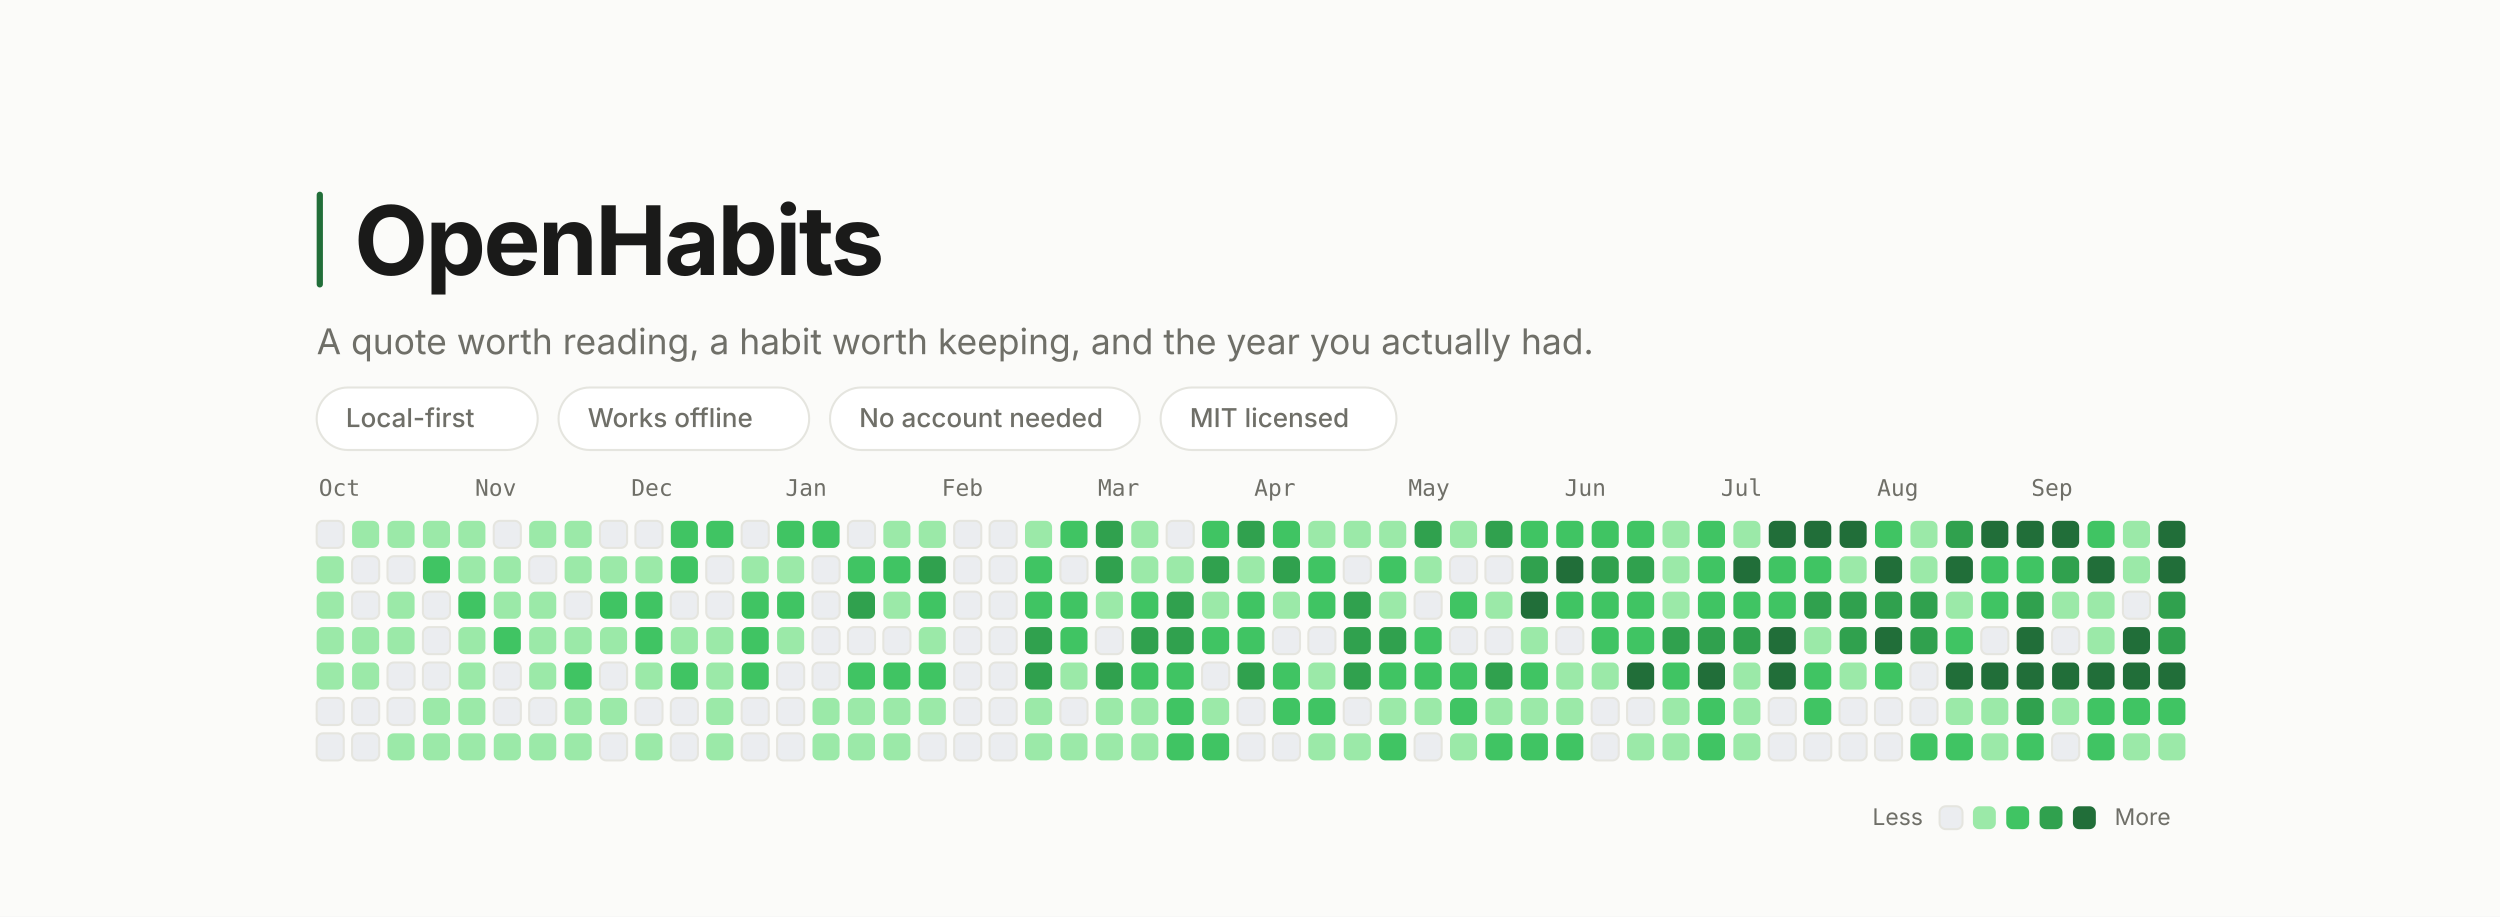
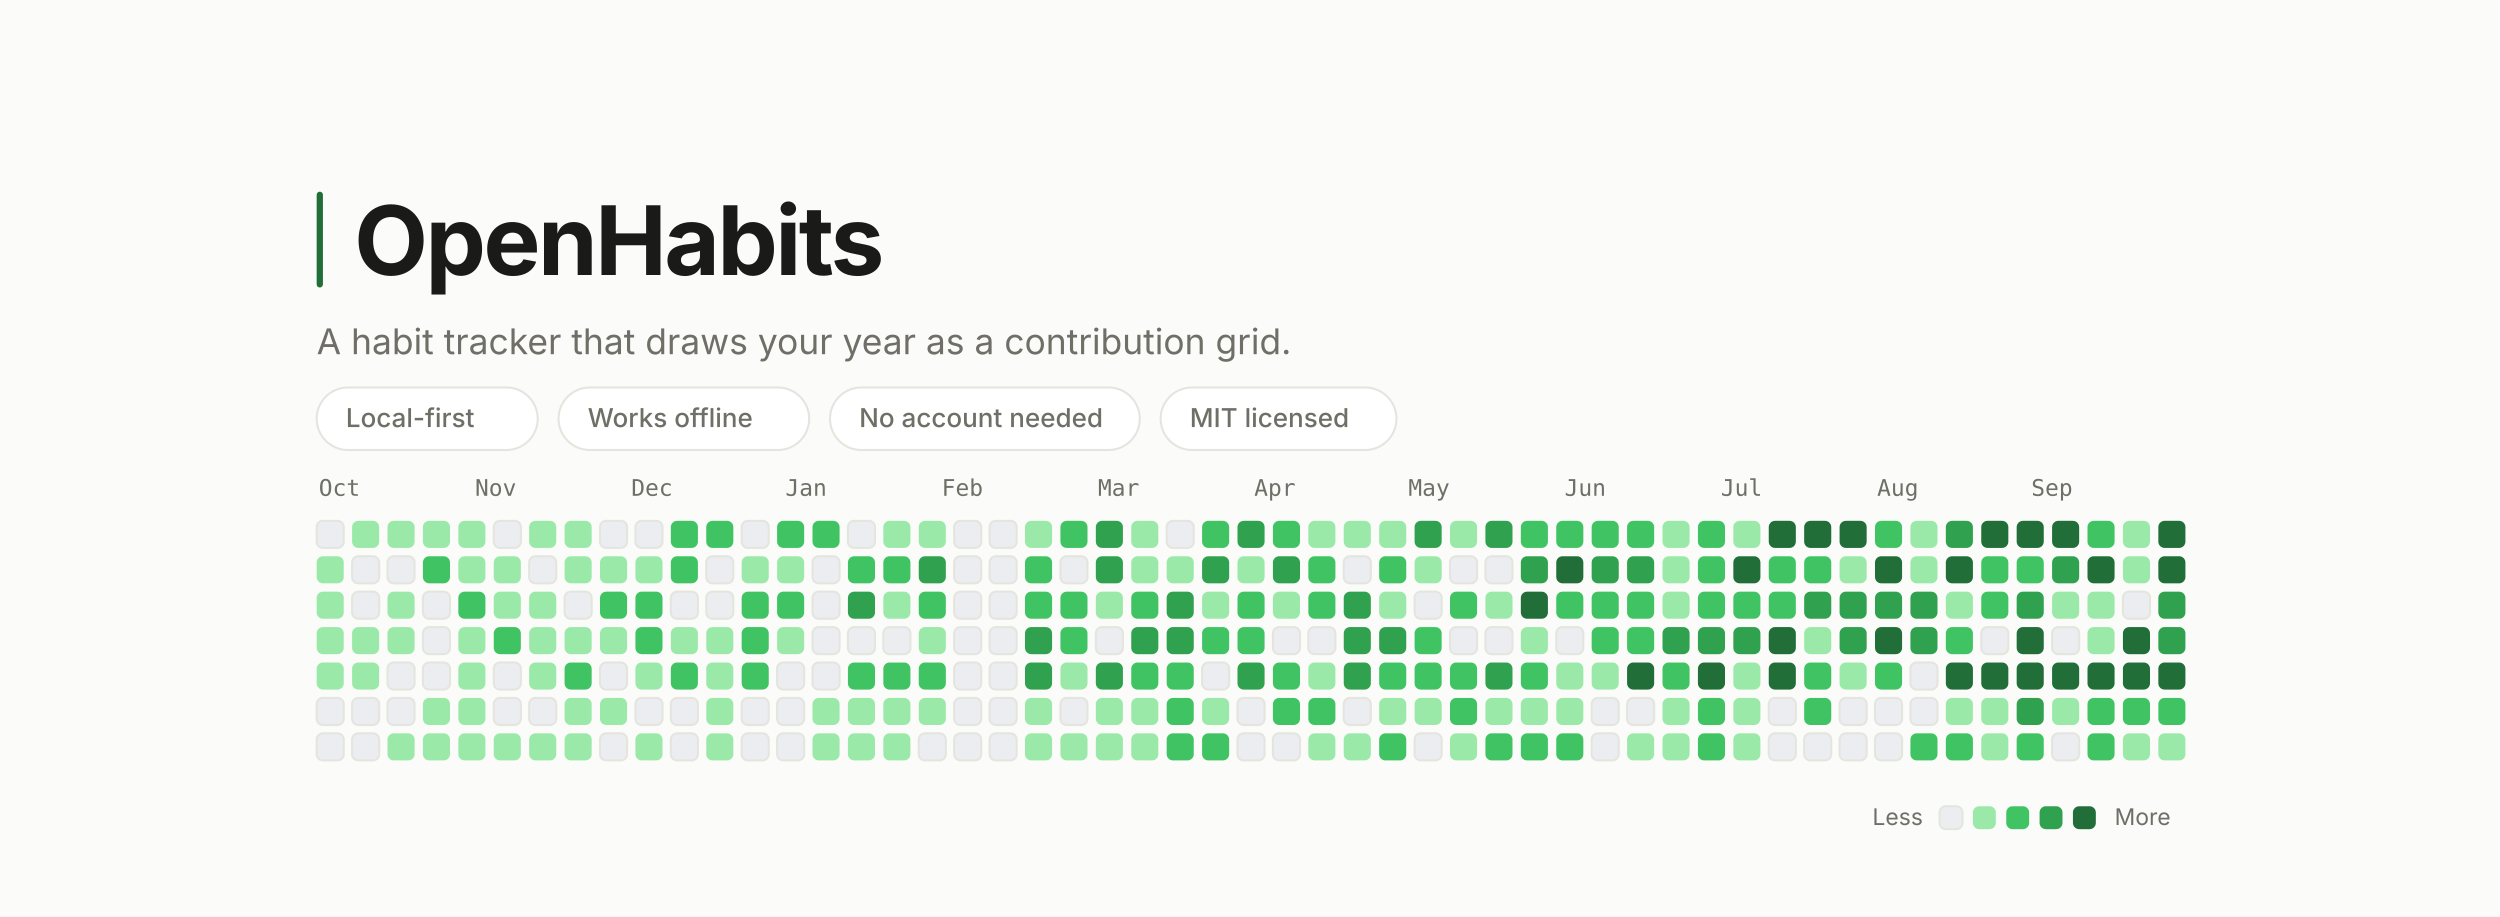
<svg xmlns="http://www.w3.org/2000/svg" width="1200" height="440" viewBox="0 0 1200 440" role="img">
  <rect x="0" y="0" width="1200" height="440" rx="0" fill="#fbfbf9" />
  <rect x="152" y="92" width="3" height="46" rx="1.5" fill="#216e39" />
  <text x="170" y="132" font-family="-apple-system, BlinkMacSystemFont, Segoe UI, Inter, Roboto, Helvetica, Arial, sans-serif" font-size="46" fill="#1a1a19" font-weight="700" letter-spacing="-1.2">OpenHabits</text>
-   <text x="152" y="170" font-family="-apple-system, BlinkMacSystemFont, Segoe UI, Inter, Roboto, Helvetica, Arial, sans-serif" font-size="17" fill="#6f6f68" font-weight="400">A quote worth reading, a habit worth keeping, and the year you actually had.</text>
+   <text x="152" y="170" font-family="-apple-system, BlinkMacSystemFont, Segoe UI, Inter, Roboto, Helvetica, Arial, sans-serif" font-size="17" fill="#6f6f68" font-weight="400">A habit tracker that draws your year as a contribution grid.</text>
  <rect x="152" y="186" width="106.1" height="30" rx="15" fill="#ffffff" stroke="#e5e5df" stroke-width="1" />
  <text x="166" y="205" font-family="-apple-system, BlinkMacSystemFont, Segoe UI, Inter, Roboto, Helvetica, Arial, sans-serif" font-size="12.5" fill="#6f6f68" font-weight="500">Local-first</text>
  <rect x="268.1" y="186" width="120.3" height="30" rx="15" fill="#ffffff" stroke="#e5e5df" stroke-width="1" />
  <text x="282.1" y="205" font-family="-apple-system, BlinkMacSystemFont, Segoe UI, Inter, Roboto, Helvetica, Arial, sans-serif" font-size="12.5" fill="#6f6f68" font-weight="500">Works offline</text>
  <rect x="398.4" y="186" width="148.7" height="30" rx="15" fill="#ffffff" stroke="#e5e5df" stroke-width="1" />
  <text x="412.4" y="205" font-family="-apple-system, BlinkMacSystemFont, Segoe UI, Inter, Roboto, Helvetica, Arial, sans-serif" font-size="12.5" fill="#6f6f68" font-weight="500">No account needed</text>
  <rect x="557.1" y="186" width="113.2" height="30" rx="15" fill="#ffffff" stroke="#e5e5df" stroke-width="1" />
  <text x="571.1" y="205" font-family="-apple-system, BlinkMacSystemFont, Segoe UI, Inter, Roboto, Helvetica, Arial, sans-serif" font-size="12.5" fill="#6f6f68" font-weight="500">MIT licensed</text>
  <text x="153" y="238" font-family="ui-monospace, SFMono-Regular, Menlo, Consolas, monospace" font-size="11" fill="#6f6f68" font-weight="400">Oct</text>
  <text x="228" y="238" font-family="ui-monospace, SFMono-Regular, Menlo, Consolas, monospace" font-size="11" fill="#6f6f68" font-weight="400">Nov</text>
  <text x="303" y="238" font-family="ui-monospace, SFMono-Regular, Menlo, Consolas, monospace" font-size="11" fill="#6f6f68" font-weight="400">Dec</text>
  <text x="377" y="238" font-family="ui-monospace, SFMono-Regular, Menlo, Consolas, monospace" font-size="11" fill="#6f6f68" font-weight="400">Jan</text>
  <text x="452" y="238" font-family="ui-monospace, SFMono-Regular, Menlo, Consolas, monospace" font-size="11" fill="#6f6f68" font-weight="400">Feb</text>
  <text x="527" y="238" font-family="ui-monospace, SFMono-Regular, Menlo, Consolas, monospace" font-size="11" fill="#6f6f68" font-weight="400">Mar</text>
  <text x="602" y="238" font-family="ui-monospace, SFMono-Regular, Menlo, Consolas, monospace" font-size="11" fill="#6f6f68" font-weight="400">Apr</text>
  <text x="676" y="238" font-family="ui-monospace, SFMono-Regular, Menlo, Consolas, monospace" font-size="11" fill="#6f6f68" font-weight="400">May</text>
  <text x="751" y="238" font-family="ui-monospace, SFMono-Regular, Menlo, Consolas, monospace" font-size="11" fill="#6f6f68" font-weight="400">Jun</text>
  <text x="826" y="238" font-family="ui-monospace, SFMono-Regular, Menlo, Consolas, monospace" font-size="11" fill="#6f6f68" font-weight="400">Jul</text>
  <text x="901" y="238" font-family="ui-monospace, SFMono-Regular, Menlo, Consolas, monospace" font-size="11" fill="#6f6f68" font-weight="400">Aug</text>
  <text x="975" y="238" font-family="ui-monospace, SFMono-Regular, Menlo, Consolas, monospace" font-size="11" fill="#6f6f68" font-weight="400">Sep</text>
  <rect x="152" y="250" width="13" height="13" rx="3" fill="#ebedf0" stroke="#e5e5df" stroke-width="1" />
  <rect x="152" y="267" width="13" height="13" rx="3" fill="#9be9a8" />
  <rect x="152" y="284" width="13" height="13" rx="3" fill="#9be9a8" />
  <rect x="152" y="301" width="13" height="13" rx="3" fill="#9be9a8" />
  <rect x="152" y="318" width="13" height="13" rx="3" fill="#9be9a8" />
  <rect x="152" y="335" width="13" height="13" rx="3" fill="#ebedf0" stroke="#e5e5df" stroke-width="1" />
  <rect x="152" y="352" width="13" height="13" rx="3" fill="#ebedf0" stroke="#e5e5df" stroke-width="1" />
  <rect x="169" y="250" width="13" height="13" rx="3" fill="#9be9a8" />
  <rect x="169" y="267" width="13" height="13" rx="3" fill="#ebedf0" stroke="#e5e5df" stroke-width="1" />
  <rect x="169" y="284" width="13" height="13" rx="3" fill="#ebedf0" stroke="#e5e5df" stroke-width="1" />
  <rect x="169" y="301" width="13" height="13" rx="3" fill="#9be9a8" />
  <rect x="169" y="318" width="13" height="13" rx="3" fill="#9be9a8" />
  <rect x="169" y="335" width="13" height="13" rx="3" fill="#ebedf0" stroke="#e5e5df" stroke-width="1" />
  <rect x="169" y="352" width="13" height="13" rx="3" fill="#ebedf0" stroke="#e5e5df" stroke-width="1" />
  <rect x="186" y="250" width="13" height="13" rx="3" fill="#9be9a8" />
  <rect x="186" y="267" width="13" height="13" rx="3" fill="#ebedf0" stroke="#e5e5df" stroke-width="1" />
  <rect x="186" y="284" width="13" height="13" rx="3" fill="#9be9a8" />
  <rect x="186" y="301" width="13" height="13" rx="3" fill="#9be9a8" />
  <rect x="186" y="318" width="13" height="13" rx="3" fill="#ebedf0" stroke="#e5e5df" stroke-width="1" />
  <rect x="186" y="335" width="13" height="13" rx="3" fill="#ebedf0" stroke="#e5e5df" stroke-width="1" />
  <rect x="186" y="352" width="13" height="13" rx="3" fill="#9be9a8" />
  <rect x="203" y="250" width="13" height="13" rx="3" fill="#9be9a8" />
  <rect x="203" y="267" width="13" height="13" rx="3" fill="#40c463" />
  <rect x="203" y="284" width="13" height="13" rx="3" fill="#ebedf0" stroke="#e5e5df" stroke-width="1" />
  <rect x="203" y="301" width="13" height="13" rx="3" fill="#ebedf0" stroke="#e5e5df" stroke-width="1" />
  <rect x="203" y="318" width="13" height="13" rx="3" fill="#ebedf0" stroke="#e5e5df" stroke-width="1" />
  <rect x="203" y="335" width="13" height="13" rx="3" fill="#9be9a8" />
  <rect x="203" y="352" width="13" height="13" rx="3" fill="#9be9a8" />
  <rect x="220" y="250" width="13" height="13" rx="3" fill="#9be9a8" />
  <rect x="220" y="267" width="13" height="13" rx="3" fill="#9be9a8" />
  <rect x="220" y="284" width="13" height="13" rx="3" fill="#40c463" />
  <rect x="220" y="301" width="13" height="13" rx="3" fill="#9be9a8" />
  <rect x="220" y="318" width="13" height="13" rx="3" fill="#9be9a8" />
  <rect x="220" y="335" width="13" height="13" rx="3" fill="#9be9a8" />
  <rect x="220" y="352" width="13" height="13" rx="3" fill="#9be9a8" />
  <rect x="237" y="250" width="13" height="13" rx="3" fill="#ebedf0" stroke="#e5e5df" stroke-width="1" />
  <rect x="237" y="267" width="13" height="13" rx="3" fill="#9be9a8" />
  <rect x="237" y="284" width="13" height="13" rx="3" fill="#9be9a8" />
  <rect x="237" y="301" width="13" height="13" rx="3" fill="#40c463" />
  <rect x="237" y="318" width="13" height="13" rx="3" fill="#ebedf0" stroke="#e5e5df" stroke-width="1" />
  <rect x="237" y="335" width="13" height="13" rx="3" fill="#ebedf0" stroke="#e5e5df" stroke-width="1" />
  <rect x="237" y="352" width="13" height="13" rx="3" fill="#9be9a8" />
  <rect x="254" y="250" width="13" height="13" rx="3" fill="#9be9a8" />
  <rect x="254" y="267" width="13" height="13" rx="3" fill="#ebedf0" stroke="#e5e5df" stroke-width="1" />
  <rect x="254" y="284" width="13" height="13" rx="3" fill="#9be9a8" />
  <rect x="254" y="301" width="13" height="13" rx="3" fill="#9be9a8" />
  <rect x="254" y="318" width="13" height="13" rx="3" fill="#9be9a8" />
  <rect x="254" y="335" width="13" height="13" rx="3" fill="#ebedf0" stroke="#e5e5df" stroke-width="1" />
  <rect x="254" y="352" width="13" height="13" rx="3" fill="#9be9a8" />
  <rect x="271" y="250" width="13" height="13" rx="3" fill="#9be9a8" />
  <rect x="271" y="267" width="13" height="13" rx="3" fill="#9be9a8" />
  <rect x="271" y="284" width="13" height="13" rx="3" fill="#ebedf0" stroke="#e5e5df" stroke-width="1" />
  <rect x="271" y="301" width="13" height="13" rx="3" fill="#9be9a8" />
  <rect x="271" y="318" width="13" height="13" rx="3" fill="#40c463" />
  <rect x="271" y="335" width="13" height="13" rx="3" fill="#9be9a8" />
  <rect x="271" y="352" width="13" height="13" rx="3" fill="#9be9a8" />
  <rect x="288" y="250" width="13" height="13" rx="3" fill="#ebedf0" stroke="#e5e5df" stroke-width="1" />
  <rect x="288" y="267" width="13" height="13" rx="3" fill="#9be9a8" />
  <rect x="288" y="284" width="13" height="13" rx="3" fill="#40c463" />
  <rect x="288" y="301" width="13" height="13" rx="3" fill="#9be9a8" />
  <rect x="288" y="318" width="13" height="13" rx="3" fill="#ebedf0" stroke="#e5e5df" stroke-width="1" />
  <rect x="288" y="335" width="13" height="13" rx="3" fill="#9be9a8" />
  <rect x="288" y="352" width="13" height="13" rx="3" fill="#ebedf0" stroke="#e5e5df" stroke-width="1" />
  <rect x="305" y="250" width="13" height="13" rx="3" fill="#ebedf0" stroke="#e5e5df" stroke-width="1" />
  <rect x="305" y="267" width="13" height="13" rx="3" fill="#9be9a8" />
  <rect x="305" y="284" width="13" height="13" rx="3" fill="#40c463" />
  <rect x="305" y="301" width="13" height="13" rx="3" fill="#40c463" />
  <rect x="305" y="318" width="13" height="13" rx="3" fill="#9be9a8" />
  <rect x="305" y="335" width="13" height="13" rx="3" fill="#ebedf0" stroke="#e5e5df" stroke-width="1" />
  <rect x="305" y="352" width="13" height="13" rx="3" fill="#9be9a8" />
  <rect x="322" y="250" width="13" height="13" rx="3" fill="#40c463" />
  <rect x="322" y="267" width="13" height="13" rx="3" fill="#40c463" />
  <rect x="322" y="284" width="13" height="13" rx="3" fill="#ebedf0" stroke="#e5e5df" stroke-width="1" />
  <rect x="322" y="301" width="13" height="13" rx="3" fill="#9be9a8" />
  <rect x="322" y="318" width="13" height="13" rx="3" fill="#40c463" />
  <rect x="322" y="335" width="13" height="13" rx="3" fill="#ebedf0" stroke="#e5e5df" stroke-width="1" />
  <rect x="322" y="352" width="13" height="13" rx="3" fill="#ebedf0" stroke="#e5e5df" stroke-width="1" />
  <rect x="339" y="250" width="13" height="13" rx="3" fill="#40c463" />
  <rect x="339" y="267" width="13" height="13" rx="3" fill="#ebedf0" stroke="#e5e5df" stroke-width="1" />
  <rect x="339" y="284" width="13" height="13" rx="3" fill="#ebedf0" stroke="#e5e5df" stroke-width="1" />
  <rect x="339" y="301" width="13" height="13" rx="3" fill="#9be9a8" />
  <rect x="339" y="318" width="13" height="13" rx="3" fill="#9be9a8" />
  <rect x="339" y="335" width="13" height="13" rx="3" fill="#9be9a8" />
  <rect x="339" y="352" width="13" height="13" rx="3" fill="#9be9a8" />
  <rect x="356" y="250" width="13" height="13" rx="3" fill="#ebedf0" stroke="#e5e5df" stroke-width="1" />
  <rect x="356" y="267" width="13" height="13" rx="3" fill="#9be9a8" />
  <rect x="356" y="284" width="13" height="13" rx="3" fill="#40c463" />
  <rect x="356" y="301" width="13" height="13" rx="3" fill="#40c463" />
  <rect x="356" y="318" width="13" height="13" rx="3" fill="#40c463" />
  <rect x="356" y="335" width="13" height="13" rx="3" fill="#ebedf0" stroke="#e5e5df" stroke-width="1" />
  <rect x="356" y="352" width="13" height="13" rx="3" fill="#ebedf0" stroke="#e5e5df" stroke-width="1" />
  <rect x="373" y="250" width="13" height="13" rx="3" fill="#40c463" />
  <rect x="373" y="267" width="13" height="13" rx="3" fill="#9be9a8" />
  <rect x="373" y="284" width="13" height="13" rx="3" fill="#40c463" />
  <rect x="373" y="301" width="13" height="13" rx="3" fill="#9be9a8" />
  <rect x="373" y="318" width="13" height="13" rx="3" fill="#ebedf0" stroke="#e5e5df" stroke-width="1" />
  <rect x="373" y="335" width="13" height="13" rx="3" fill="#ebedf0" stroke="#e5e5df" stroke-width="1" />
  <rect x="373" y="352" width="13" height="13" rx="3" fill="#ebedf0" stroke="#e5e5df" stroke-width="1" />
  <rect x="390" y="250" width="13" height="13" rx="3" fill="#40c463" />
  <rect x="390" y="267" width="13" height="13" rx="3" fill="#ebedf0" stroke="#e5e5df" stroke-width="1" />
  <rect x="390" y="284" width="13" height="13" rx="3" fill="#ebedf0" stroke="#e5e5df" stroke-width="1" />
  <rect x="390" y="301" width="13" height="13" rx="3" fill="#ebedf0" stroke="#e5e5df" stroke-width="1" />
  <rect x="390" y="318" width="13" height="13" rx="3" fill="#ebedf0" stroke="#e5e5df" stroke-width="1" />
  <rect x="390" y="335" width="13" height="13" rx="3" fill="#9be9a8" />
  <rect x="390" y="352" width="13" height="13" rx="3" fill="#9be9a8" />
  <rect x="407" y="250" width="13" height="13" rx="3" fill="#ebedf0" stroke="#e5e5df" stroke-width="1" />
  <rect x="407" y="267" width="13" height="13" rx="3" fill="#40c463" />
  <rect x="407" y="284" width="13" height="13" rx="3" fill="#30a14e" />
  <rect x="407" y="301" width="13" height="13" rx="3" fill="#ebedf0" stroke="#e5e5df" stroke-width="1" />
  <rect x="407" y="318" width="13" height="13" rx="3" fill="#40c463" />
  <rect x="407" y="335" width="13" height="13" rx="3" fill="#9be9a8" />
  <rect x="407" y="352" width="13" height="13" rx="3" fill="#9be9a8" />
  <rect x="424" y="250" width="13" height="13" rx="3" fill="#9be9a8" />
  <rect x="424" y="267" width="13" height="13" rx="3" fill="#40c463" />
  <rect x="424" y="284" width="13" height="13" rx="3" fill="#9be9a8" />
  <rect x="424" y="301" width="13" height="13" rx="3" fill="#ebedf0" stroke="#e5e5df" stroke-width="1" />
  <rect x="424" y="318" width="13" height="13" rx="3" fill="#40c463" />
  <rect x="424" y="335" width="13" height="13" rx="3" fill="#9be9a8" />
  <rect x="424" y="352" width="13" height="13" rx="3" fill="#9be9a8" />
  <rect x="441" y="250" width="13" height="13" rx="3" fill="#9be9a8" />
  <rect x="441" y="267" width="13" height="13" rx="3" fill="#30a14e" />
  <rect x="441" y="284" width="13" height="13" rx="3" fill="#40c463" />
  <rect x="441" y="301" width="13" height="13" rx="3" fill="#9be9a8" />
  <rect x="441" y="318" width="13" height="13" rx="3" fill="#40c463" />
  <rect x="441" y="335" width="13" height="13" rx="3" fill="#9be9a8" />
  <rect x="441" y="352" width="13" height="13" rx="3" fill="#ebedf0" stroke="#e5e5df" stroke-width="1" />
  <rect x="458" y="250" width="13" height="13" rx="3" fill="#ebedf0" stroke="#e5e5df" stroke-width="1" />
  <rect x="458" y="267" width="13" height="13" rx="3" fill="#ebedf0" stroke="#e5e5df" stroke-width="1" />
  <rect x="458" y="284" width="13" height="13" rx="3" fill="#ebedf0" stroke="#e5e5df" stroke-width="1" />
  <rect x="458" y="301" width="13" height="13" rx="3" fill="#ebedf0" stroke="#e5e5df" stroke-width="1" />
  <rect x="458" y="318" width="13" height="13" rx="3" fill="#ebedf0" stroke="#e5e5df" stroke-width="1" />
  <rect x="458" y="335" width="13" height="13" rx="3" fill="#ebedf0" stroke="#e5e5df" stroke-width="1" />
  <rect x="458" y="352" width="13" height="13" rx="3" fill="#ebedf0" stroke="#e5e5df" stroke-width="1" />
  <rect x="475" y="250" width="13" height="13" rx="3" fill="#ebedf0" stroke="#e5e5df" stroke-width="1" />
  <rect x="475" y="267" width="13" height="13" rx="3" fill="#ebedf0" stroke="#e5e5df" stroke-width="1" />
  <rect x="475" y="284" width="13" height="13" rx="3" fill="#ebedf0" stroke="#e5e5df" stroke-width="1" />
  <rect x="475" y="301" width="13" height="13" rx="3" fill="#ebedf0" stroke="#e5e5df" stroke-width="1" />
  <rect x="475" y="318" width="13" height="13" rx="3" fill="#ebedf0" stroke="#e5e5df" stroke-width="1" />
  <rect x="475" y="335" width="13" height="13" rx="3" fill="#ebedf0" stroke="#e5e5df" stroke-width="1" />
  <rect x="475" y="352" width="13" height="13" rx="3" fill="#ebedf0" stroke="#e5e5df" stroke-width="1" />
  <rect x="492" y="250" width="13" height="13" rx="3" fill="#9be9a8" />
  <rect x="492" y="267" width="13" height="13" rx="3" fill="#40c463" />
  <rect x="492" y="284" width="13" height="13" rx="3" fill="#40c463" />
  <rect x="492" y="301" width="13" height="13" rx="3" fill="#30a14e" />
  <rect x="492" y="318" width="13" height="13" rx="3" fill="#30a14e" />
  <rect x="492" y="335" width="13" height="13" rx="3" fill="#9be9a8" />
  <rect x="492" y="352" width="13" height="13" rx="3" fill="#9be9a8" />
  <rect x="509" y="250" width="13" height="13" rx="3" fill="#40c463" />
  <rect x="509" y="267" width="13" height="13" rx="3" fill="#ebedf0" stroke="#e5e5df" stroke-width="1" />
  <rect x="509" y="284" width="13" height="13" rx="3" fill="#40c463" />
  <rect x="509" y="301" width="13" height="13" rx="3" fill="#40c463" />
  <rect x="509" y="318" width="13" height="13" rx="3" fill="#9be9a8" />
  <rect x="509" y="335" width="13" height="13" rx="3" fill="#ebedf0" stroke="#e5e5df" stroke-width="1" />
  <rect x="509" y="352" width="13" height="13" rx="3" fill="#9be9a8" />
  <rect x="526" y="250" width="13" height="13" rx="3" fill="#30a14e" />
  <rect x="526" y="267" width="13" height="13" rx="3" fill="#30a14e" />
  <rect x="526" y="284" width="13" height="13" rx="3" fill="#9be9a8" />
  <rect x="526" y="301" width="13" height="13" rx="3" fill="#ebedf0" stroke="#e5e5df" stroke-width="1" />
  <rect x="526" y="318" width="13" height="13" rx="3" fill="#30a14e" />
  <rect x="526" y="335" width="13" height="13" rx="3" fill="#9be9a8" />
  <rect x="526" y="352" width="13" height="13" rx="3" fill="#9be9a8" />
  <rect x="543" y="250" width="13" height="13" rx="3" fill="#9be9a8" />
  <rect x="543" y="267" width="13" height="13" rx="3" fill="#9be9a8" />
  <rect x="543" y="284" width="13" height="13" rx="3" fill="#40c463" />
  <rect x="543" y="301" width="13" height="13" rx="3" fill="#30a14e" />
  <rect x="543" y="318" width="13" height="13" rx="3" fill="#40c463" />
  <rect x="543" y="335" width="13" height="13" rx="3" fill="#9be9a8" />
  <rect x="543" y="352" width="13" height="13" rx="3" fill="#9be9a8" />
  <rect x="560" y="250" width="13" height="13" rx="3" fill="#ebedf0" stroke="#e5e5df" stroke-width="1" />
  <rect x="560" y="267" width="13" height="13" rx="3" fill="#9be9a8" />
  <rect x="560" y="284" width="13" height="13" rx="3" fill="#30a14e" />
  <rect x="560" y="301" width="13" height="13" rx="3" fill="#30a14e" />
  <rect x="560" y="318" width="13" height="13" rx="3" fill="#40c463" />
  <rect x="560" y="335" width="13" height="13" rx="3" fill="#40c463" />
  <rect x="560" y="352" width="13" height="13" rx="3" fill="#40c463" />
  <rect x="577" y="250" width="13" height="13" rx="3" fill="#40c463" />
  <rect x="577" y="267" width="13" height="13" rx="3" fill="#30a14e" />
  <rect x="577" y="284" width="13" height="13" rx="3" fill="#9be9a8" />
  <rect x="577" y="301" width="13" height="13" rx="3" fill="#40c463" />
  <rect x="577" y="318" width="13" height="13" rx="3" fill="#ebedf0" stroke="#e5e5df" stroke-width="1" />
  <rect x="577" y="335" width="13" height="13" rx="3" fill="#9be9a8" />
  <rect x="577" y="352" width="13" height="13" rx="3" fill="#40c463" />
  <rect x="594" y="250" width="13" height="13" rx="3" fill="#30a14e" />
  <rect x="594" y="267" width="13" height="13" rx="3" fill="#9be9a8" />
  <rect x="594" y="284" width="13" height="13" rx="3" fill="#40c463" />
  <rect x="594" y="301" width="13" height="13" rx="3" fill="#40c463" />
  <rect x="594" y="318" width="13" height="13" rx="3" fill="#30a14e" />
  <rect x="594" y="335" width="13" height="13" rx="3" fill="#ebedf0" stroke="#e5e5df" stroke-width="1" />
  <rect x="594" y="352" width="13" height="13" rx="3" fill="#ebedf0" stroke="#e5e5df" stroke-width="1" />
  <rect x="611" y="250" width="13" height="13" rx="3" fill="#40c463" />
  <rect x="611" y="267" width="13" height="13" rx="3" fill="#30a14e" />
  <rect x="611" y="284" width="13" height="13" rx="3" fill="#9be9a8" />
  <rect x="611" y="301" width="13" height="13" rx="3" fill="#ebedf0" stroke="#e5e5df" stroke-width="1" />
  <rect x="611" y="318" width="13" height="13" rx="3" fill="#40c463" />
  <rect x="611" y="335" width="13" height="13" rx="3" fill="#40c463" />
  <rect x="611" y="352" width="13" height="13" rx="3" fill="#ebedf0" stroke="#e5e5df" stroke-width="1" />
  <rect x="628" y="250" width="13" height="13" rx="3" fill="#9be9a8" />
  <rect x="628" y="267" width="13" height="13" rx="3" fill="#40c463" />
  <rect x="628" y="284" width="13" height="13" rx="3" fill="#40c463" />
  <rect x="628" y="301" width="13" height="13" rx="3" fill="#ebedf0" stroke="#e5e5df" stroke-width="1" />
  <rect x="628" y="318" width="13" height="13" rx="3" fill="#9be9a8" />
  <rect x="628" y="335" width="13" height="13" rx="3" fill="#40c463" />
  <rect x="628" y="352" width="13" height="13" rx="3" fill="#9be9a8" />
  <rect x="645" y="250" width="13" height="13" rx="3" fill="#9be9a8" />
  <rect x="645" y="267" width="13" height="13" rx="3" fill="#ebedf0" stroke="#e5e5df" stroke-width="1" />
  <rect x="645" y="284" width="13" height="13" rx="3" fill="#30a14e" />
  <rect x="645" y="301" width="13" height="13" rx="3" fill="#30a14e" />
  <rect x="645" y="318" width="13" height="13" rx="3" fill="#30a14e" />
  <rect x="645" y="335" width="13" height="13" rx="3" fill="#ebedf0" stroke="#e5e5df" stroke-width="1" />
  <rect x="645" y="352" width="13" height="13" rx="3" fill="#9be9a8" />
  <rect x="662" y="250" width="13" height="13" rx="3" fill="#9be9a8" />
  <rect x="662" y="267" width="13" height="13" rx="3" fill="#40c463" />
  <rect x="662" y="284" width="13" height="13" rx="3" fill="#9be9a8" />
  <rect x="662" y="301" width="13" height="13" rx="3" fill="#30a14e" />
  <rect x="662" y="318" width="13" height="13" rx="3" fill="#40c463" />
  <rect x="662" y="335" width="13" height="13" rx="3" fill="#9be9a8" />
  <rect x="662" y="352" width="13" height="13" rx="3" fill="#40c463" />
  <rect x="679" y="250" width="13" height="13" rx="3" fill="#30a14e" />
  <rect x="679" y="267" width="13" height="13" rx="3" fill="#9be9a8" />
  <rect x="679" y="284" width="13" height="13" rx="3" fill="#ebedf0" stroke="#e5e5df" stroke-width="1" />
  <rect x="679" y="301" width="13" height="13" rx="3" fill="#40c463" />
  <rect x="679" y="318" width="13" height="13" rx="3" fill="#40c463" />
  <rect x="679" y="335" width="13" height="13" rx="3" fill="#9be9a8" />
  <rect x="679" y="352" width="13" height="13" rx="3" fill="#ebedf0" stroke="#e5e5df" stroke-width="1" />
  <rect x="696" y="250" width="13" height="13" rx="3" fill="#9be9a8" />
  <rect x="696" y="267" width="13" height="13" rx="3" fill="#ebedf0" stroke="#e5e5df" stroke-width="1" />
  <rect x="696" y="284" width="13" height="13" rx="3" fill="#40c463" />
  <rect x="696" y="301" width="13" height="13" rx="3" fill="#ebedf0" stroke="#e5e5df" stroke-width="1" />
  <rect x="696" y="318" width="13" height="13" rx="3" fill="#40c463" />
  <rect x="696" y="335" width="13" height="13" rx="3" fill="#40c463" />
  <rect x="696" y="352" width="13" height="13" rx="3" fill="#9be9a8" />
  <rect x="713" y="250" width="13" height="13" rx="3" fill="#30a14e" />
  <rect x="713" y="267" width="13" height="13" rx="3" fill="#ebedf0" stroke="#e5e5df" stroke-width="1" />
  <rect x="713" y="284" width="13" height="13" rx="3" fill="#9be9a8" />
  <rect x="713" y="301" width="13" height="13" rx="3" fill="#ebedf0" stroke="#e5e5df" stroke-width="1" />
  <rect x="713" y="318" width="13" height="13" rx="3" fill="#30a14e" />
  <rect x="713" y="335" width="13" height="13" rx="3" fill="#9be9a8" />
  <rect x="713" y="352" width="13" height="13" rx="3" fill="#40c463" />
  <rect x="730" y="250" width="13" height="13" rx="3" fill="#40c463" />
  <rect x="730" y="267" width="13" height="13" rx="3" fill="#30a14e" />
  <rect x="730" y="284" width="13" height="13" rx="3" fill="#216e39" />
  <rect x="730" y="301" width="13" height="13" rx="3" fill="#9be9a8" />
  <rect x="730" y="318" width="13" height="13" rx="3" fill="#40c463" />
  <rect x="730" y="335" width="13" height="13" rx="3" fill="#9be9a8" />
  <rect x="730" y="352" width="13" height="13" rx="3" fill="#40c463" />
  <rect x="747" y="250" width="13" height="13" rx="3" fill="#40c463" />
  <rect x="747" y="267" width="13" height="13" rx="3" fill="#216e39" />
  <rect x="747" y="284" width="13" height="13" rx="3" fill="#40c463" />
  <rect x="747" y="301" width="13" height="13" rx="3" fill="#ebedf0" stroke="#e5e5df" stroke-width="1" />
  <rect x="747" y="318" width="13" height="13" rx="3" fill="#9be9a8" />
  <rect x="747" y="335" width="13" height="13" rx="3" fill="#9be9a8" />
  <rect x="747" y="352" width="13" height="13" rx="3" fill="#40c463" />
  <rect x="764" y="250" width="13" height="13" rx="3" fill="#40c463" />
  <rect x="764" y="267" width="13" height="13" rx="3" fill="#30a14e" />
  <rect x="764" y="284" width="13" height="13" rx="3" fill="#40c463" />
  <rect x="764" y="301" width="13" height="13" rx="3" fill="#40c463" />
  <rect x="764" y="318" width="13" height="13" rx="3" fill="#9be9a8" />
  <rect x="764" y="335" width="13" height="13" rx="3" fill="#ebedf0" stroke="#e5e5df" stroke-width="1" />
  <rect x="764" y="352" width="13" height="13" rx="3" fill="#ebedf0" stroke="#e5e5df" stroke-width="1" />
  <rect x="781" y="250" width="13" height="13" rx="3" fill="#40c463" />
  <rect x="781" y="267" width="13" height="13" rx="3" fill="#30a14e" />
  <rect x="781" y="284" width="13" height="13" rx="3" fill="#40c463" />
  <rect x="781" y="301" width="13" height="13" rx="3" fill="#40c463" />
  <rect x="781" y="318" width="13" height="13" rx="3" fill="#216e39" />
  <rect x="781" y="335" width="13" height="13" rx="3" fill="#ebedf0" stroke="#e5e5df" stroke-width="1" />
  <rect x="781" y="352" width="13" height="13" rx="3" fill="#9be9a8" />
  <rect x="798" y="250" width="13" height="13" rx="3" fill="#9be9a8" />
  <rect x="798" y="267" width="13" height="13" rx="3" fill="#9be9a8" />
  <rect x="798" y="284" width="13" height="13" rx="3" fill="#9be9a8" />
  <rect x="798" y="301" width="13" height="13" rx="3" fill="#30a14e" />
  <rect x="798" y="318" width="13" height="13" rx="3" fill="#40c463" />
  <rect x="798" y="335" width="13" height="13" rx="3" fill="#9be9a8" />
  <rect x="798" y="352" width="13" height="13" rx="3" fill="#9be9a8" />
  <rect x="815" y="250" width="13" height="13" rx="3" fill="#40c463" />
  <rect x="815" y="267" width="13" height="13" rx="3" fill="#40c463" />
  <rect x="815" y="284" width="13" height="13" rx="3" fill="#40c463" />
  <rect x="815" y="301" width="13" height="13" rx="3" fill="#30a14e" />
  <rect x="815" y="318" width="13" height="13" rx="3" fill="#216e39" />
  <rect x="815" y="335" width="13" height="13" rx="3" fill="#40c463" />
  <rect x="815" y="352" width="13" height="13" rx="3" fill="#40c463" />
  <rect x="832" y="250" width="13" height="13" rx="3" fill="#9be9a8" />
  <rect x="832" y="267" width="13" height="13" rx="3" fill="#216e39" />
  <rect x="832" y="284" width="13" height="13" rx="3" fill="#40c463" />
  <rect x="832" y="301" width="13" height="13" rx="3" fill="#30a14e" />
  <rect x="832" y="318" width="13" height="13" rx="3" fill="#9be9a8" />
  <rect x="832" y="335" width="13" height="13" rx="3" fill="#9be9a8" />
  <rect x="832" y="352" width="13" height="13" rx="3" fill="#9be9a8" />
  <rect x="849" y="250" width="13" height="13" rx="3" fill="#216e39" />
  <rect x="849" y="267" width="13" height="13" rx="3" fill="#40c463" />
  <rect x="849" y="284" width="13" height="13" rx="3" fill="#40c463" />
  <rect x="849" y="301" width="13" height="13" rx="3" fill="#216e39" />
  <rect x="849" y="318" width="13" height="13" rx="3" fill="#216e39" />
  <rect x="849" y="335" width="13" height="13" rx="3" fill="#ebedf0" stroke="#e5e5df" stroke-width="1" />
  <rect x="849" y="352" width="13" height="13" rx="3" fill="#ebedf0" stroke="#e5e5df" stroke-width="1" />
  <rect x="866" y="250" width="13" height="13" rx="3" fill="#216e39" />
  <rect x="866" y="267" width="13" height="13" rx="3" fill="#40c463" />
  <rect x="866" y="284" width="13" height="13" rx="3" fill="#30a14e" />
  <rect x="866" y="301" width="13" height="13" rx="3" fill="#9be9a8" />
  <rect x="866" y="318" width="13" height="13" rx="3" fill="#40c463" />
  <rect x="866" y="335" width="13" height="13" rx="3" fill="#40c463" />
  <rect x="866" y="352" width="13" height="13" rx="3" fill="#ebedf0" stroke="#e5e5df" stroke-width="1" />
  <rect x="883" y="250" width="13" height="13" rx="3" fill="#216e39" />
  <rect x="883" y="267" width="13" height="13" rx="3" fill="#9be9a8" />
  <rect x="883" y="284" width="13" height="13" rx="3" fill="#30a14e" />
  <rect x="883" y="301" width="13" height="13" rx="3" fill="#30a14e" />
  <rect x="883" y="318" width="13" height="13" rx="3" fill="#9be9a8" />
  <rect x="883" y="335" width="13" height="13" rx="3" fill="#ebedf0" stroke="#e5e5df" stroke-width="1" />
  <rect x="883" y="352" width="13" height="13" rx="3" fill="#ebedf0" stroke="#e5e5df" stroke-width="1" />
  <rect x="900" y="250" width="13" height="13" rx="3" fill="#40c463" />
  <rect x="900" y="267" width="13" height="13" rx="3" fill="#216e39" />
  <rect x="900" y="284" width="13" height="13" rx="3" fill="#30a14e" />
  <rect x="900" y="301" width="13" height="13" rx="3" fill="#216e39" />
  <rect x="900" y="318" width="13" height="13" rx="3" fill="#40c463" />
  <rect x="900" y="335" width="13" height="13" rx="3" fill="#ebedf0" stroke="#e5e5df" stroke-width="1" />
  <rect x="900" y="352" width="13" height="13" rx="3" fill="#ebedf0" stroke="#e5e5df" stroke-width="1" />
  <rect x="917" y="250" width="13" height="13" rx="3" fill="#9be9a8" />
  <rect x="917" y="267" width="13" height="13" rx="3" fill="#9be9a8" />
  <rect x="917" y="284" width="13" height="13" rx="3" fill="#30a14e" />
  <rect x="917" y="301" width="13" height="13" rx="3" fill="#30a14e" />
  <rect x="917" y="318" width="13" height="13" rx="3" fill="#ebedf0" stroke="#e5e5df" stroke-width="1" />
  <rect x="917" y="335" width="13" height="13" rx="3" fill="#ebedf0" stroke="#e5e5df" stroke-width="1" />
  <rect x="917" y="352" width="13" height="13" rx="3" fill="#40c463" />
  <rect x="934" y="250" width="13" height="13" rx="3" fill="#30a14e" />
  <rect x="934" y="267" width="13" height="13" rx="3" fill="#216e39" />
  <rect x="934" y="284" width="13" height="13" rx="3" fill="#9be9a8" />
  <rect x="934" y="301" width="13" height="13" rx="3" fill="#40c463" />
  <rect x="934" y="318" width="13" height="13" rx="3" fill="#216e39" />
  <rect x="934" y="335" width="13" height="13" rx="3" fill="#9be9a8" />
  <rect x="934" y="352" width="13" height="13" rx="3" fill="#40c463" />
  <rect x="951" y="250" width="13" height="13" rx="3" fill="#216e39" />
  <rect x="951" y="267" width="13" height="13" rx="3" fill="#40c463" />
  <rect x="951" y="284" width="13" height="13" rx="3" fill="#40c463" />
  <rect x="951" y="301" width="13" height="13" rx="3" fill="#ebedf0" stroke="#e5e5df" stroke-width="1" />
  <rect x="951" y="318" width="13" height="13" rx="3" fill="#216e39" />
  <rect x="951" y="335" width="13" height="13" rx="3" fill="#9be9a8" />
  <rect x="951" y="352" width="13" height="13" rx="3" fill="#9be9a8" />
  <rect x="968" y="250" width="13" height="13" rx="3" fill="#216e39" />
  <rect x="968" y="267" width="13" height="13" rx="3" fill="#40c463" />
  <rect x="968" y="284" width="13" height="13" rx="3" fill="#30a14e" />
  <rect x="968" y="301" width="13" height="13" rx="3" fill="#216e39" />
  <rect x="968" y="318" width="13" height="13" rx="3" fill="#216e39" />
  <rect x="968" y="335" width="13" height="13" rx="3" fill="#30a14e" />
  <rect x="968" y="352" width="13" height="13" rx="3" fill="#40c463" />
  <rect x="985" y="250" width="13" height="13" rx="3" fill="#216e39" />
  <rect x="985" y="267" width="13" height="13" rx="3" fill="#30a14e" />
  <rect x="985" y="284" width="13" height="13" rx="3" fill="#9be9a8" />
  <rect x="985" y="301" width="13" height="13" rx="3" fill="#ebedf0" stroke="#e5e5df" stroke-width="1" />
  <rect x="985" y="318" width="13" height="13" rx="3" fill="#216e39" />
  <rect x="985" y="335" width="13" height="13" rx="3" fill="#9be9a8" />
  <rect x="985" y="352" width="13" height="13" rx="3" fill="#ebedf0" stroke="#e5e5df" stroke-width="1" />
  <rect x="1002" y="250" width="13" height="13" rx="3" fill="#40c463" />
  <rect x="1002" y="267" width="13" height="13" rx="3" fill="#216e39" />
  <rect x="1002" y="284" width="13" height="13" rx="3" fill="#9be9a8" />
  <rect x="1002" y="301" width="13" height="13" rx="3" fill="#9be9a8" />
  <rect x="1002" y="318" width="13" height="13" rx="3" fill="#216e39" />
  <rect x="1002" y="335" width="13" height="13" rx="3" fill="#40c463" />
  <rect x="1002" y="352" width="13" height="13" rx="3" fill="#40c463" />
  <rect x="1019" y="250" width="13" height="13" rx="3" fill="#9be9a8" />
  <rect x="1019" y="267" width="13" height="13" rx="3" fill="#9be9a8" />
  <rect x="1019" y="284" width="13" height="13" rx="3" fill="#ebedf0" stroke="#e5e5df" stroke-width="1" />
  <rect x="1019" y="301" width="13" height="13" rx="3" fill="#216e39" />
  <rect x="1019" y="318" width="13" height="13" rx="3" fill="#216e39" />
  <rect x="1019" y="335" width="13" height="13" rx="3" fill="#40c463" />
  <rect x="1019" y="352" width="13" height="13" rx="3" fill="#9be9a8" />
  <rect x="1036" y="250" width="13" height="13" rx="3" fill="#216e39" />
  <rect x="1036" y="267" width="13" height="13" rx="3" fill="#216e39" />
  <rect x="1036" y="284" width="13" height="13" rx="3" fill="#30a14e" />
  <rect x="1036" y="301" width="13" height="13" rx="3" fill="#30a14e" />
  <rect x="1036" y="318" width="13" height="13" rx="3" fill="#216e39" />
  <rect x="1036" y="335" width="13" height="13" rx="3" fill="#40c463" />
  <rect x="1036" y="352" width="13" height="13" rx="3" fill="#9be9a8" />
  <text x="923" y="396" font-family="-apple-system, BlinkMacSystemFont, Segoe UI, Inter, Roboto, Helvetica, Arial, sans-serif" font-size="11" fill="#6f6f68" font-weight="400" text-anchor="end">Less</text>
  <rect x="931" y="387" width="11" height="11" rx="3" fill="#ebedf0" stroke="#e5e5df" stroke-width="1" />
  <rect x="947" y="387" width="11" height="11" rx="3" fill="#9be9a8" />
  <rect x="963" y="387" width="11" height="11" rx="3" fill="#40c463" />
  <rect x="979" y="387" width="11" height="11" rx="3" fill="#30a14e" />
  <rect x="995" y="387" width="11" height="11" rx="3" fill="#216e39" />
  <text x="1015" y="396" font-family="-apple-system, BlinkMacSystemFont, Segoe UI, Inter, Roboto, Helvetica, Arial, sans-serif" font-size="11" fill="#6f6f68" font-weight="400">More</text>
</svg>
